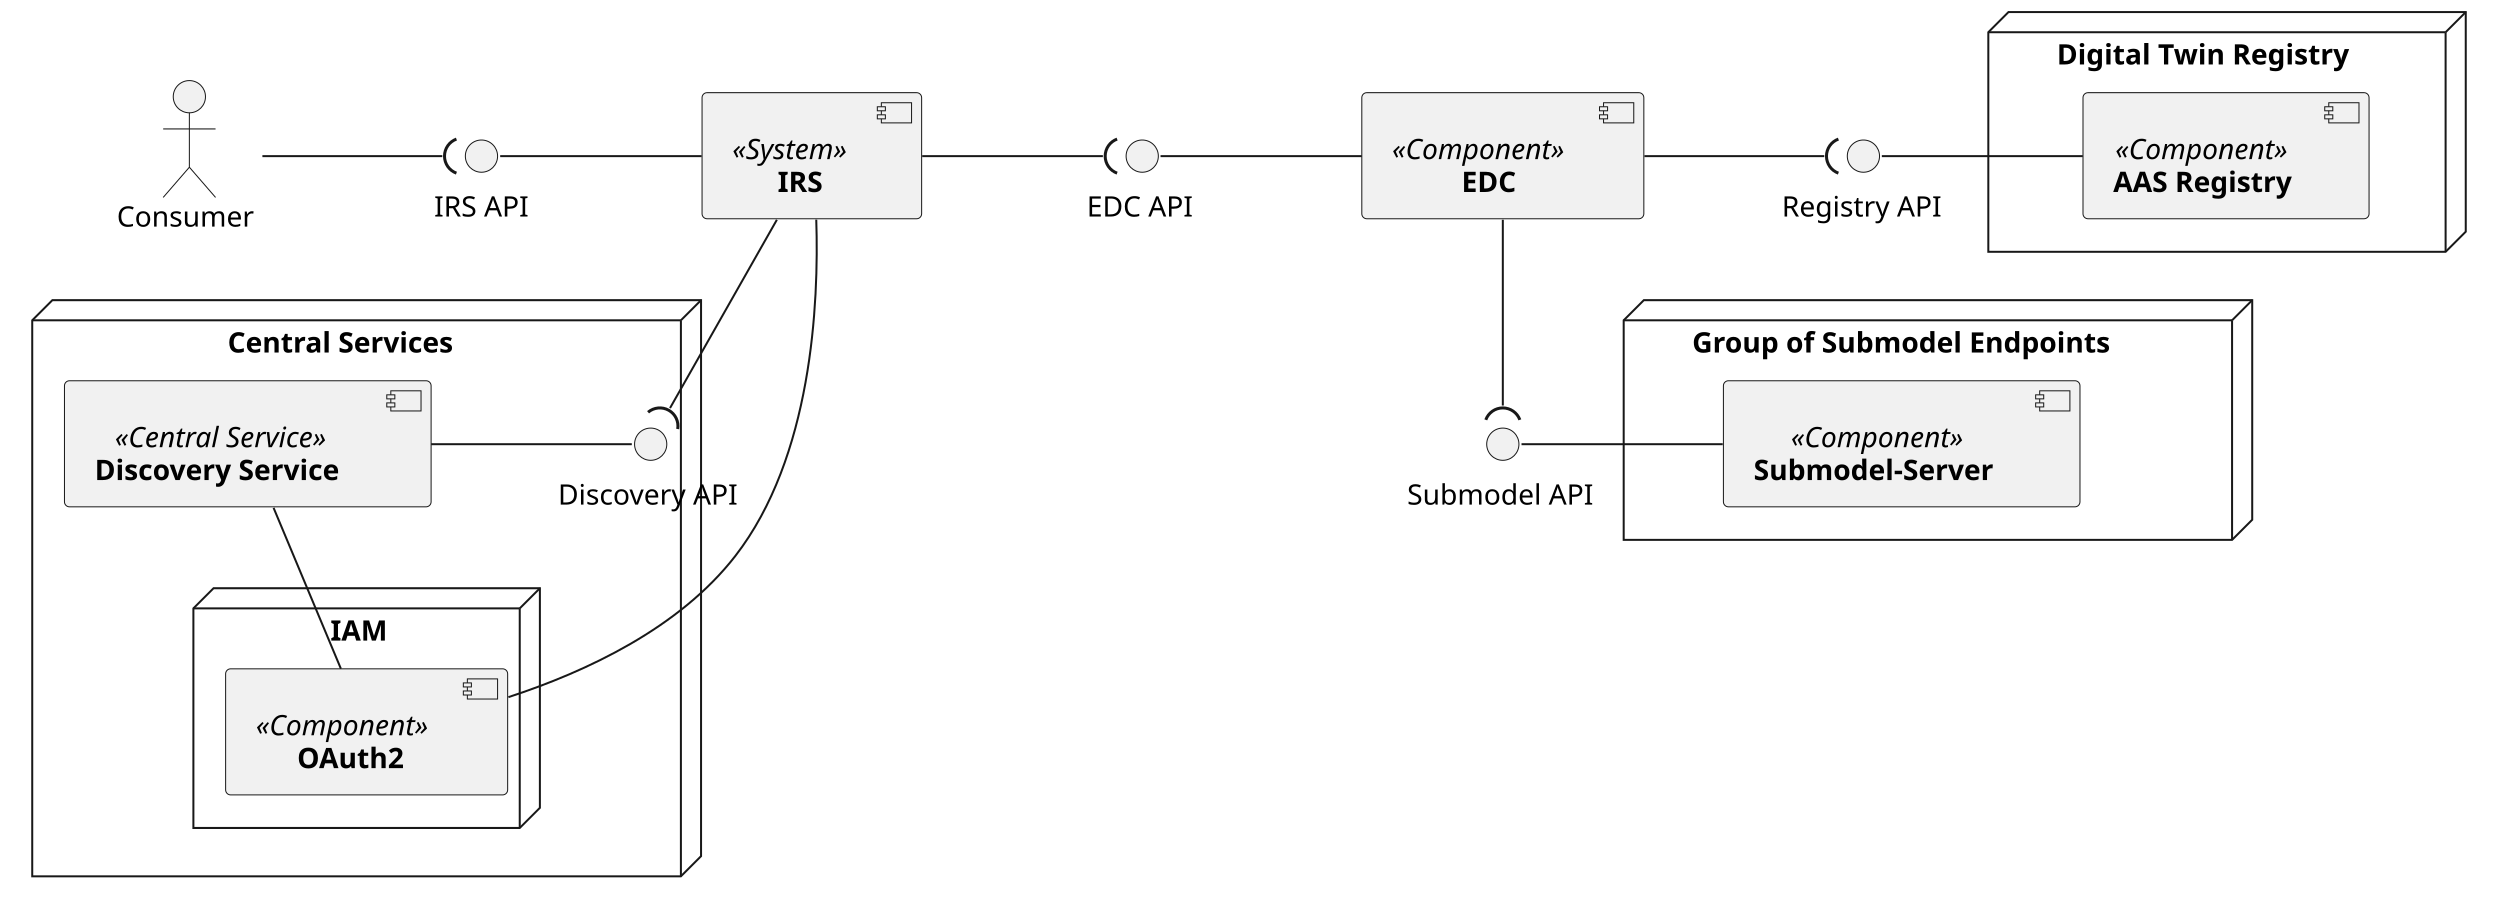
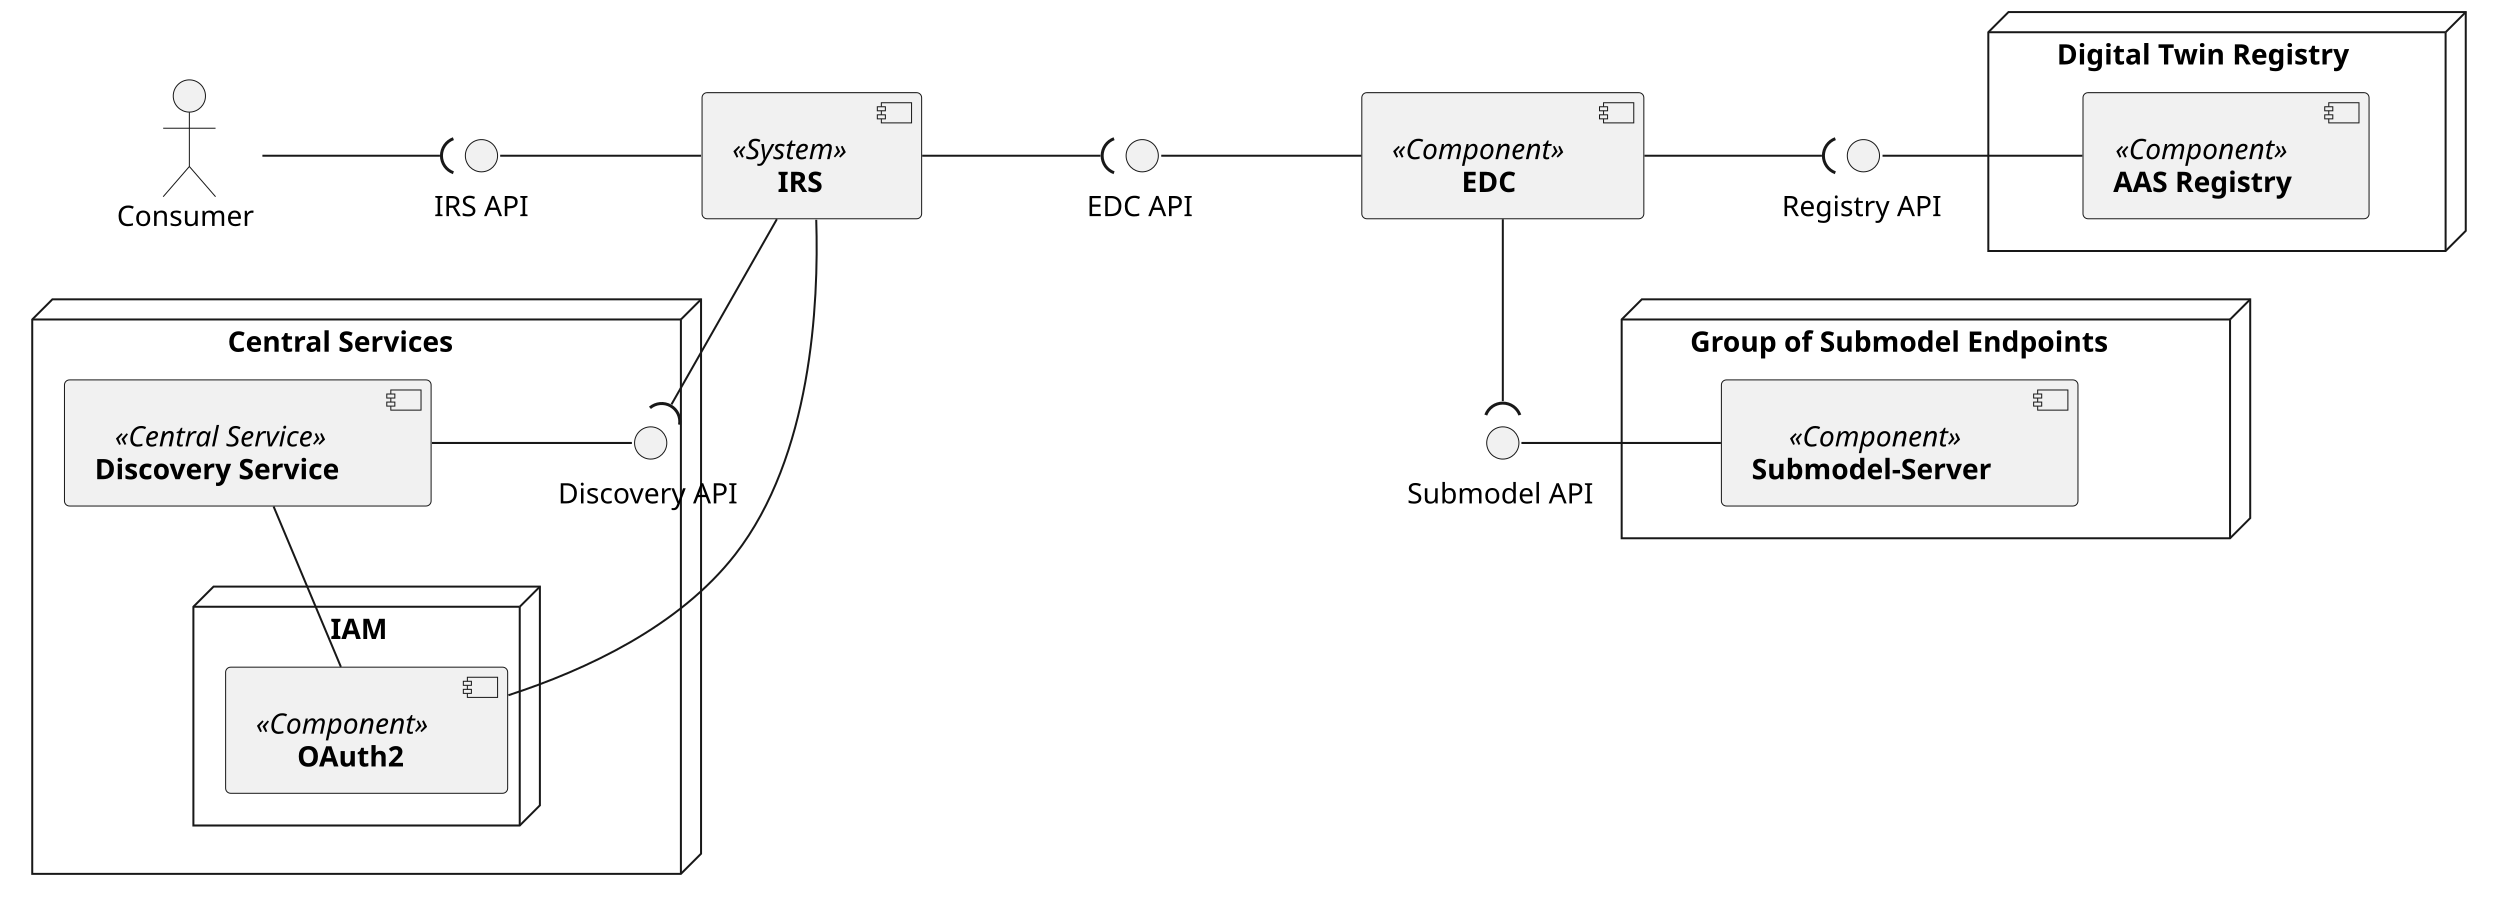
- <svg xmlns="http://www.w3.org/2000/svg" contentStyleType="text/css" height="452px" preserveAspectRatio="none" style="width:1241px;height:452px;background:#FFFFFF;" version="1.1" viewBox="0 0 1241 452" width="1241px" zoomAndPan="magnify">
+ <svg xmlns="http://www.w3.org/2000/svg" contentStyleType="text/css" height="450px" preserveAspectRatio="none" style="width:1241px;height:450px;background:#FFFFFF;" version="1.1" viewBox="0 0 1241 450" width="1241px" zoomAndPan="magnify">
  <defs />
  <g>
    <g id="cluster_Digital Twin Registry">
-       <polygon fill="none" points="987,16,997,6,1224,6,1224,115,1214,125,987,125,987,16" style="stroke:#181818;stroke-width:1.0;" />
+       <polygon fill="none" points="987,16,997,6,1224,6,1224,114.59,1214,124.59,987,124.59,987,16" style="stroke:#181818;stroke-width:1.0;" />
      <line style="stroke:#181818;stroke-width:1.0;" x1="1214" x2="1224" y1="16" y2="6" />
      <line style="stroke:#181818;stroke-width:1.0;" x1="987" x2="1214" y1="16" y2="16" />
-       <line style="stroke:#181818;stroke-width:1.0;" x1="1214" x2="1214" y1="16" y2="125" />
+       <line style="stroke:#181818;stroke-width:1.0;" x1="1214" x2="1214" y1="16" y2="124.59" />
      <text fill="#000000" font-family="sans-serif" font-size="14" font-weight="bold" lengthAdjust="spacing" textLength="161" x="1021" y="31.995">Digital Twin Registry</text>
    </g>
    <g id="cluster_Group of Submodel Endpoints">
-       <polygon fill="none" points="806,159,816,149,1118,149,1118,258,1108,268,806,268,806,159" style="stroke:#181818;stroke-width:1.0;" />
-       <line style="stroke:#181818;stroke-width:1.0;" x1="1108" x2="1118" y1="159" y2="149" />
-       <line style="stroke:#181818;stroke-width:1.0;" x1="806" x2="1108" y1="159" y2="159" />
-       <line style="stroke:#181818;stroke-width:1.0;" x1="1108" x2="1108" y1="159" y2="268" />
-       <text fill="#000000" font-family="sans-serif" font-size="14" font-weight="bold" lengthAdjust="spacing" textLength="236" x="840" y="174.995">Group of Submodel Endpoints</text>
+       <polygon fill="none" points="805,158.59,815,148.59,1117,148.59,1117,257.19,1107,267.19,805,267.19,805,158.59" style="stroke:#181818;stroke-width:1.0;" />
+       <line style="stroke:#181818;stroke-width:1.0;" x1="1107" x2="1117" y1="158.59" y2="148.59" />
+       <line style="stroke:#181818;stroke-width:1.0;" x1="805" x2="1107" y1="158.59" y2="158.59" />
+       <line style="stroke:#181818;stroke-width:1.0;" x1="1107" x2="1107" y1="158.59" y2="267.19" />
+       <text fill="#000000" font-family="sans-serif" font-size="14" font-weight="bold" lengthAdjust="spacing" textLength="236" x="839" y="174.585">Group of Submodel Endpoints</text>
    </g>
    <g id="cluster_Central Services">
-       <polygon fill="none" points="16,159,26,149,348,149,348,425,338,435,16,435,16,159" style="stroke:#181818;stroke-width:1.0;" />
-       <line style="stroke:#181818;stroke-width:1.0;" x1="338" x2="348" y1="159" y2="149" />
-       <line style="stroke:#181818;stroke-width:1.0;" x1="16" x2="338" y1="159" y2="159" />
-       <line style="stroke:#181818;stroke-width:1.0;" x1="338" x2="338" y1="159" y2="435" />
-       <text fill="#000000" font-family="sans-serif" font-size="14" font-weight="bold" lengthAdjust="spacing" textLength="130" x="113" y="174.995">Central Services</text>
+       <polygon fill="none" points="16,158.59,26,148.59,348,148.59,348,423.78,338,433.78,16,433.78,16,158.59" style="stroke:#181818;stroke-width:1.0;" />
+       <line style="stroke:#181818;stroke-width:1.0;" x1="338" x2="348" y1="158.59" y2="148.59" />
+       <line style="stroke:#181818;stroke-width:1.0;" x1="16" x2="338" y1="158.59" y2="158.59" />
+       <line style="stroke:#181818;stroke-width:1.0;" x1="338" x2="338" y1="158.59" y2="433.78" />
+       <text fill="#000000" font-family="sans-serif" font-size="14" font-weight="bold" lengthAdjust="spacing" textLength="130" x="113" y="174.585">Central Services</text>
    </g>
    <g id="cluster_IAM">
-       <polygon fill="none" points="96,302,106,292,268,292,268,401,258,411,96,411,96,302" style="stroke:#181818;stroke-width:1.0;" />
-       <line style="stroke:#181818;stroke-width:1.0;" x1="258" x2="268" y1="302" y2="292" />
-       <line style="stroke:#181818;stroke-width:1.0;" x1="96" x2="258" y1="302" y2="302" />
-       <line style="stroke:#181818;stroke-width:1.0;" x1="258" x2="258" y1="302" y2="411" />
-       <text fill="#000000" font-family="sans-serif" font-size="14" font-weight="bold" lengthAdjust="spacing" textLength="28" x="164" y="317.995">IAM</text>
+       <polygon fill="none" points="96,301.19,106,291.19,268,291.19,268,399.78,258,409.78,96,409.78,96,301.19" style="stroke:#181818;stroke-width:1.0;" />
+       <line style="stroke:#181818;stroke-width:1.0;" x1="258" x2="268" y1="301.19" y2="291.19" />
+       <line style="stroke:#181818;stroke-width:1.0;" x1="96" x2="258" y1="301.19" y2="301.19" />
+       <line style="stroke:#181818;stroke-width:1.0;" x1="258" x2="258" y1="301.19" y2="409.78" />
+       <text fill="#000000" font-family="sans-serif" font-size="14" font-weight="bold" lengthAdjust="spacing" textLength="28" x="164" y="317.185">IAM</text>
    </g>
    <g id="elem_AASR">
      <rect fill="#F1F1F1" height="62.594" rx="2.5" ry="2.5" style="stroke:#181818;stroke-width:0.5;" width="142" x="1034" y="46" />
      <rect fill="#F1F1F1" height="10" style="stroke:#181818;stroke-width:0.5;" width="15" x="1156" y="51" />
      <rect fill="#F1F1F1" height="2" style="stroke:#181818;stroke-width:0.5;" width="4" x="1154" y="53" />
      <rect fill="#F1F1F1" height="2" style="stroke:#181818;stroke-width:0.5;" width="4" x="1154" y="57" />
      <text fill="#000000" font-family="sans-serif" font-size="14" font-style="italic" lengthAdjust="spacing" textLength="100" x="1050" y="78.995">«Component»</text>
      <text fill="#000000" font-family="sans-serif" font-size="14" font-weight="bold" lengthAdjust="spacing" textLength="102" x="1049" y="95.292">AAS Registry</text>
    </g>
    <g id="elem_SN">
-       <rect fill="#F1F1F1" height="62.594" rx="2.5" ry="2.5" style="stroke:#181818;stroke-width:0.5;" width="177" x="855.5" y="189" />
-       <rect fill="#F1F1F1" height="10" style="stroke:#181818;stroke-width:0.5;" width="15" x="1012.5" y="194" />
-       <rect fill="#F1F1F1" height="2" style="stroke:#181818;stroke-width:0.5;" width="4" x="1010.5" y="196" />
-       <rect fill="#F1F1F1" height="2" style="stroke:#181818;stroke-width:0.5;" width="4" x="1010.5" y="200" />
-       <text fill="#000000" font-family="sans-serif" font-size="14" font-style="italic" lengthAdjust="spacing" textLength="100" x="889" y="221.995">«Component»</text>
-       <text fill="#000000" font-family="sans-serif" font-size="14" font-weight="bold" lengthAdjust="spacing" textLength="137" x="870.5" y="238.292">Submodel-Server</text>
+       <rect fill="#F1F1F1" height="62.594" rx="2.5" ry="2.5" style="stroke:#181818;stroke-width:0.5;" width="177" x="854.5" y="188.59" />
+       <rect fill="#F1F1F1" height="10" style="stroke:#181818;stroke-width:0.5;" width="15" x="1011.5" y="193.59" />
+       <rect fill="#F1F1F1" height="2" style="stroke:#181818;stroke-width:0.5;" width="4" x="1009.5" y="195.59" />
+       <rect fill="#F1F1F1" height="2" style="stroke:#181818;stroke-width:0.5;" width="4" x="1009.5" y="199.59" />
+       <text fill="#000000" font-family="sans-serif" font-size="14" font-style="italic" lengthAdjust="spacing" textLength="100" x="888" y="221.585">«Component»</text>
+       <text fill="#000000" font-family="sans-serif" font-size="14" font-weight="bold" lengthAdjust="spacing" textLength="137" x="869.5" y="237.882">Submodel-Server</text>
    </g>
    <g id="elem_DS">
-       <rect fill="#F1F1F1" height="62.594" rx="2.5" ry="2.5" style="stroke:#181818;stroke-width:0.5;" width="182" x="32" y="189" />
-       <rect fill="#F1F1F1" height="10" style="stroke:#181818;stroke-width:0.5;" width="15" x="194" y="194" />
-       <rect fill="#F1F1F1" height="2" style="stroke:#181818;stroke-width:0.5;" width="4" x="192" y="196" />
-       <rect fill="#F1F1F1" height="2" style="stroke:#181818;stroke-width:0.5;" width="4" x="192" y="200" />
-       <text fill="#000000" font-family="sans-serif" font-size="14" font-style="italic" lengthAdjust="spacing" textLength="122" x="57" y="221.995">«Central Service»</text>
-       <text fill="#000000" font-family="sans-serif" font-size="14" font-weight="bold" lengthAdjust="spacing" textLength="142" x="47" y="238.292">Discovery Service</text>
+       <rect fill="#F1F1F1" height="62.594" rx="2.5" ry="2.5" style="stroke:#181818;stroke-width:0.5;" width="182" x="32" y="188.59" />
+       <rect fill="#F1F1F1" height="10" style="stroke:#181818;stroke-width:0.5;" width="15" x="194" y="193.59" />
+       <rect fill="#F1F1F1" height="2" style="stroke:#181818;stroke-width:0.5;" width="4" x="192" y="195.59" />
+       <rect fill="#F1F1F1" height="2" style="stroke:#181818;stroke-width:0.5;" width="4" x="192" y="199.59" />
+       <text fill="#000000" font-family="sans-serif" font-size="14" font-style="italic" lengthAdjust="spacing" textLength="122" x="57" y="221.585">«Central Service»</text>
+       <text fill="#000000" font-family="sans-serif" font-size="14" font-weight="bold" lengthAdjust="spacing" textLength="142" x="47" y="237.882">Discovery Service</text>
    </g>
    <g id="elem_DAPI">
-       <ellipse cx="323" cy="220.5" fill="#F1F1F1" rx="8" ry="8" style="stroke:#181818;stroke-width:0.5;" />
-       <text fill="#000000" font-family="sans-serif" font-size="14" lengthAdjust="spacing" textLength="92" x="277" y="250.495">Discovery API</text>
+       <ellipse cx="323" cy="219.89" fill="#F1F1F1" rx="8" ry="8" style="stroke:#181818;stroke-width:0.5;" />
+       <text fill="#000000" font-family="sans-serif" font-size="14" lengthAdjust="spacing" textLength="92" x="277" y="249.885">Discovery API</text>
    </g>
    <g id="elem_OAuth2">
-       <rect fill="#F1F1F1" height="62.594" rx="2.5" ry="2.5" style="stroke:#181818;stroke-width:0.5;" width="140" x="112" y="332" />
-       <rect fill="#F1F1F1" height="10" style="stroke:#181818;stroke-width:0.5;" width="15" x="232" y="337" />
-       <rect fill="#F1F1F1" height="2" style="stroke:#181818;stroke-width:0.5;" width="4" x="230" y="339" />
-       <rect fill="#F1F1F1" height="2" style="stroke:#181818;stroke-width:0.5;" width="4" x="230" y="343" />
-       <text fill="#000000" font-family="sans-serif" font-size="14" font-style="italic" lengthAdjust="spacing" textLength="100" x="127" y="364.995">«Component»</text>
-       <text fill="#000000" font-family="sans-serif" font-size="14" font-weight="bold" lengthAdjust="spacing" textLength="59" x="147.5" y="381.292">OAuth2</text>
+       <rect fill="#F1F1F1" height="62.594" rx="2.5" ry="2.5" style="stroke:#181818;stroke-width:0.5;" width="140" x="112" y="331.19" />
+       <rect fill="#F1F1F1" height="10" style="stroke:#181818;stroke-width:0.5;" width="15" x="232" y="336.19" />
+       <rect fill="#F1F1F1" height="2" style="stroke:#181818;stroke-width:0.5;" width="4" x="230" y="338.19" />
+       <rect fill="#F1F1F1" height="2" style="stroke:#181818;stroke-width:0.5;" width="4" x="230" y="342.19" />
+       <text fill="#000000" font-family="sans-serif" font-size="14" font-style="italic" lengthAdjust="spacing" textLength="100" x="127" y="364.185">«Component»</text>
+       <text fill="#000000" font-family="sans-serif" font-size="14" font-weight="bold" lengthAdjust="spacing" textLength="59" x="147.5" y="380.482">OAuth2</text>
    </g>
    <g id="elem_IRS">
      <rect fill="#F1F1F1" height="62.594" rx="2.5" ry="2.5" style="stroke:#181818;stroke-width:0.5;" width="109" x="348.5" y="46" />
      <rect fill="#F1F1F1" height="10" style="stroke:#181818;stroke-width:0.5;" width="15" x="437.5" y="51" />
      <rect fill="#F1F1F1" height="2" style="stroke:#181818;stroke-width:0.5;" width="4" x="435.5" y="53" />
      <rect fill="#F1F1F1" height="2" style="stroke:#181818;stroke-width:0.5;" width="4" x="435.5" y="57" />
      <text fill="#000000" font-family="sans-serif" font-size="14" font-style="italic" lengthAdjust="spacing" textLength="69" x="363.5" y="78.995">«System»</text>
      <text fill="#000000" font-family="sans-serif" font-size="14" font-weight="bold" lengthAdjust="spacing" textLength="24" x="386" y="95.292">IRS</text>
    </g>
    <g id="elem_EDC">
      <rect fill="#F1F1F1" height="62.594" rx="2.5" ry="2.5" style="stroke:#181818;stroke-width:0.5;" width="140" x="676" y="46" />
      <rect fill="#F1F1F1" height="10" style="stroke:#181818;stroke-width:0.5;" width="15" x="796" y="51" />
      <rect fill="#F1F1F1" height="2" style="stroke:#181818;stroke-width:0.5;" width="4" x="794" y="53" />
      <rect fill="#F1F1F1" height="2" style="stroke:#181818;stroke-width:0.5;" width="4" x="794" y="57" />
      <text fill="#000000" font-family="sans-serif" font-size="14" font-style="italic" lengthAdjust="spacing" textLength="100" x="691" y="78.995">«Component»</text>
      <text fill="#000000" font-family="sans-serif" font-size="14" font-weight="bold" lengthAdjust="spacing" textLength="31" x="725.5" y="95.292">EDC</text>
    </g>
    <g id="elem_Consumer">
-       <ellipse cx="94" cy="48" fill="#F1F1F1" rx="8" ry="8" style="stroke:#181818;stroke-width:0.5;" />
-       <path d="M94,56 L94,83 M81,64 L107,64 M94,83 L81,98 M94,83 L107,98 " fill="none" style="stroke:#181818;stroke-width:0.5;" />
-       <text fill="#000000" font-family="sans-serif" font-size="14" lengthAdjust="spacing" textLength="72" x="58" y="112.495">Consumer</text>
+       <ellipse cx="94" cy="47.65" fill="#F1F1F1" rx="8" ry="8" style="stroke:#181818;stroke-width:0.5;" />
+       <path d="M94,55.65 L94,82.65 M81,63.65 L107,63.65 M94,82.65 L81,97.65 M94,82.65 L107,97.65 " fill="none" style="stroke:#181818;stroke-width:0.5;" />
+       <text fill="#000000" font-family="sans-serif" font-size="14" lengthAdjust="spacing" textLength="72" x="58" y="112.145">Consumer</text>
    </g>
    <g id="elem_IAPI">
-       <ellipse cx="239" cy="77.5" fill="#F1F1F1" rx="8" ry="8" style="stroke:#181818;stroke-width:0.5;" />
-       <text fill="#000000" font-family="sans-serif" font-size="14" lengthAdjust="spacing" textLength="47" x="215.5" y="107.495">IRS API</text>
+       <ellipse cx="239" cy="77.3" fill="#F1F1F1" rx="8" ry="8" style="stroke:#181818;stroke-width:0.5;" />
+       <text fill="#000000" font-family="sans-serif" font-size="14" lengthAdjust="spacing" textLength="47" x="215.5" y="107.295">IRS API</text>
    </g>
    <g id="elem_IEDC">
-       <ellipse cx="567" cy="77.5" fill="#F1F1F1" rx="8" ry="8" style="stroke:#181818;stroke-width:0.5;" />
-       <text fill="#000000" font-family="sans-serif" font-size="14" lengthAdjust="spacing" textLength="55" x="539.5" y="107.495">EDC API</text>
+       <ellipse cx="567" cy="77.3" fill="#F1F1F1" rx="8" ry="8" style="stroke:#181818;stroke-width:0.5;" />
+       <text fill="#000000" font-family="sans-serif" font-size="14" lengthAdjust="spacing" textLength="55" x="539.5" y="107.295">EDC API</text>
    </g>
    <g id="elem_IRAPI">
-       <ellipse cx="925" cy="77.5" fill="#F1F1F1" rx="8" ry="8" style="stroke:#181818;stroke-width:0.5;" />
-       <text fill="#000000" font-family="sans-serif" font-size="14" lengthAdjust="spacing" textLength="81" x="884.5" y="107.495">Registry API</text>
+       <ellipse cx="925" cy="77.3" fill="#F1F1F1" rx="8" ry="8" style="stroke:#181818;stroke-width:0.5;" />
+       <text fill="#000000" font-family="sans-serif" font-size="14" lengthAdjust="spacing" textLength="81" x="884.5" y="107.295">Registry API</text>
    </g>
    <g id="elem_ISubModelAPI">
-       <ellipse cx="746" cy="220.5" fill="#F1F1F1" rx="8" ry="8" style="stroke:#181818;stroke-width:0.5;" />
-       <text fill="#000000" font-family="sans-serif" font-size="14" lengthAdjust="spacing" textLength="95" x="698.5" y="250.495">Submodel API</text>
+       <ellipse cx="746" cy="219.89" fill="#F1F1F1" rx="8" ry="8" style="stroke:#181818;stroke-width:0.5;" />
+       <text fill="#000000" font-family="sans-serif" font-size="14" lengthAdjust="spacing" textLength="95" x="698.5" y="249.885">Submodel API</text>
    </g>
    <g id="link_Consumer_IAPI">
-       <path d="M130.25,77.5 C160.02,77.5 189.79,77.5 219.56,77.5 " fill="none" id="Consumer-to-IAPI" style="stroke:#181818;stroke-width:1.0;" />
-       <path d="M226.572,69.043 A9,9 0 0 0 226.572 85.957" fill="none" style="stroke:#181818;stroke-width:1.5;" />
+       <path d="M130.25,77.3 C159.63,77.3 189.01,77.3 218.39,77.3 " fill="none" id="Consumer-to-IAPI" style="stroke:#181818;stroke-width:1.0;" />
+       <path d="M225.062,68.843 A9,9 0 0 0 225.062 85.757" fill="none" style="stroke:#181818;stroke-width:1.5;" />
    </g>
    <g id="link_IAPI_IRS">
-       <path d="M248.29,77.5 C281.63,77.5 314.97,77.5 348.31,77.5 " fill="none" id="IAPI-IRS" style="stroke:#181818;stroke-width:1.0;" />
+       <path d="M248.29,77.3 C281.53,77.3 314.77,77.3 348.01,77.3 " fill="none" id="IAPI-IRS" style="stroke:#181818;stroke-width:1.0;" />
    </g>
    <g id="link_IRS_DAPI">
-       <path d="M385.64,109.09 C369.39,137.74 345.7,179.49 332.6,202.57 " fill="none" id="IRS-to-DAPI" style="stroke:#181818;stroke-width:1.0;" />
-       <path d="M336.416,212.98 A9,9 0 0 0 321.699 204.643" fill="none" style="stroke:#181818;stroke-width:1.5;" />
+       <path d="M385.64,108.8 C369.69,136.84 346.57,177.47 333.33,200.73 " fill="none" id="IRS-to-DAPI" style="stroke:#181818;stroke-width:1.0;" />
+       <path d="M337.333,210.808 A9,9 0 0 0 322.632 202.442" fill="none" style="stroke:#181818;stroke-width:1.5;" />
    </g>
    <g id="link_IRS_OAuth2">
-       <path d="M405.19,109.01 C406.56,151.02 402.98,227.03 365,276 C337.33,311.68 291.33,333.34 252.37,346.06 " fill="none" id="IRS-OAuth2" style="stroke:#181818;stroke-width:1.0;" />
+       <path d="M405.18,109.07 C406.5,151.03 402.8,226.52 365,275.19 C337.31,310.83 291.31,332.44 252.36,345.11 " fill="none" id="IRS-OAuth2" style="stroke:#181818;stroke-width:1.0;" />
    </g>
    <g id="link_IRS_IEDC">
-       <path d="M457.77,77.5 C487.67,77.5 517.57,77.5 547.47,77.5 " fill="none" id="IRS-to-IEDC" style="stroke:#181818;stroke-width:1.0;" />
-       <path d="M554.532,69.043 A9,9 0 0 0 554.532 85.957" fill="none" style="stroke:#181818;stroke-width:1.5;" />
+       <path d="M457.77,77.3 C487.28,77.3 516.79,77.3 546.3,77.3 " fill="none" id="IRS-to-IEDC" style="stroke:#181818;stroke-width:1.0;" />
+       <path d="M553.022,68.843 A9,9 0 0 0 553.022 85.757" fill="none" style="stroke:#181818;stroke-width:1.5;" />
    </g>
    <g id="link_DS_OAuth2">
-       <path d="M135.8,252.09 C145.7,275.75 159.33,308.33 169.22,331.96 " fill="none" id="DS-OAuth2" style="stroke:#181818;stroke-width:1.0;" />
+       <path d="M135.8,251.4 C145.7,274.98 159.33,307.47 169.22,331.04 " fill="none" id="DS-OAuth2" style="stroke:#181818;stroke-width:1.0;" />
    </g>
    <g id="link_DS_DAPI">
-       <path d="M214.02,220.5 C247.22,220.5 280.43,220.5 313.63,220.5 " fill="none" id="DS-DAPI" style="stroke:#181818;stroke-width:1.0;" />
+       <path d="M214.41,219.89 C247.49,219.89 280.58,219.89 313.67,219.89 " fill="none" id="DS-DAPI" style="stroke:#181818;stroke-width:1.0;" />
    </g>
    <g id="link_IEDC_EDC">
-       <path d="M576.09,77.5 C609.39,77.5 642.68,77.5 675.98,77.5 " fill="none" id="IEDC-EDC" style="stroke:#181818;stroke-width:1.0;" />
+       <path d="M576.44,77.3 C609.56,77.3 642.67,77.3 675.79,77.3 " fill="none" id="IEDC-EDC" style="stroke:#181818;stroke-width:1.0;" />
    </g>
    <g id="link_EDC_ISubModelAPI">
-       <path d="M746,109.09 C746,137.23 746,178 746,201.31 " fill="none" id="EDC-to-ISubModelAPI" style="stroke:#181818;stroke-width:1.0;" />
-       <path d="M754.457,208.412 A9,9 0 0 0 737.543 208.412" fill="none" style="stroke:#181818;stroke-width:1.5;" />
+       <path d="M746,108.8 C746,136.2 746,175.63 746,199.12 " fill="none" id="EDC-to-ISubModelAPI" style="stroke:#181818;stroke-width:1.0;" />
+       <path d="M754.457,206.022 A9,9 0 0 0 737.543 206.022" fill="none" style="stroke:#181818;stroke-width:1.5;" />
    </g>
    <g id="link_ISubModelAPI_SN">
-       <path d="M755.28,220.5 C788.58,220.5 821.87,220.5 855.17,220.5 " fill="none" id="ISubModelAPI-SN" style="stroke:#181818;stroke-width:1.0;" />
+       <path d="M755.23,219.89 C788.24,219.89 821.25,219.89 854.25,219.89 " fill="none" id="ISubModelAPI-SN" style="stroke:#181818;stroke-width:1.0;" />
    </g>
    <g id="link_EDC_IRAPI">
-       <path d="M816.27,77.5 C846.04,77.5 875.8,77.5 905.56,77.5 " fill="none" id="EDC-to-IRAPI" style="stroke:#181818;stroke-width:1.0;" />
-       <path d="M912.582,69.043 A9,9 0 0 0 912.582 85.957" fill="none" style="stroke:#181818;stroke-width:1.5;" />
+       <path d="M816.27,77.3 C845.65,77.3 875.02,77.3 904.4,77.3 " fill="none" id="EDC-to-IRAPI" style="stroke:#181818;stroke-width:1.0;" />
+       <path d="M911.062,68.843 A9,9 0 0 0 911.062 85.757" fill="none" style="stroke:#181818;stroke-width:1.5;" />
    </g>
    <g id="link_IRAPI_AASR">
-       <path d="M934.14,77.5 C967.4,77.5 1000.66,77.5 1033.92,77.5 " fill="none" id="IRAPI-AASR" style="stroke:#181818;stroke-width:1.0;" />
+       <path d="M934.49,77.3 C967.57,77.3 1000.65,77.3 1033.73,77.3 " fill="none" id="IRAPI-AASR" style="stroke:#181818;stroke-width:1.0;" />
    </g>
  </g>
</svg>
